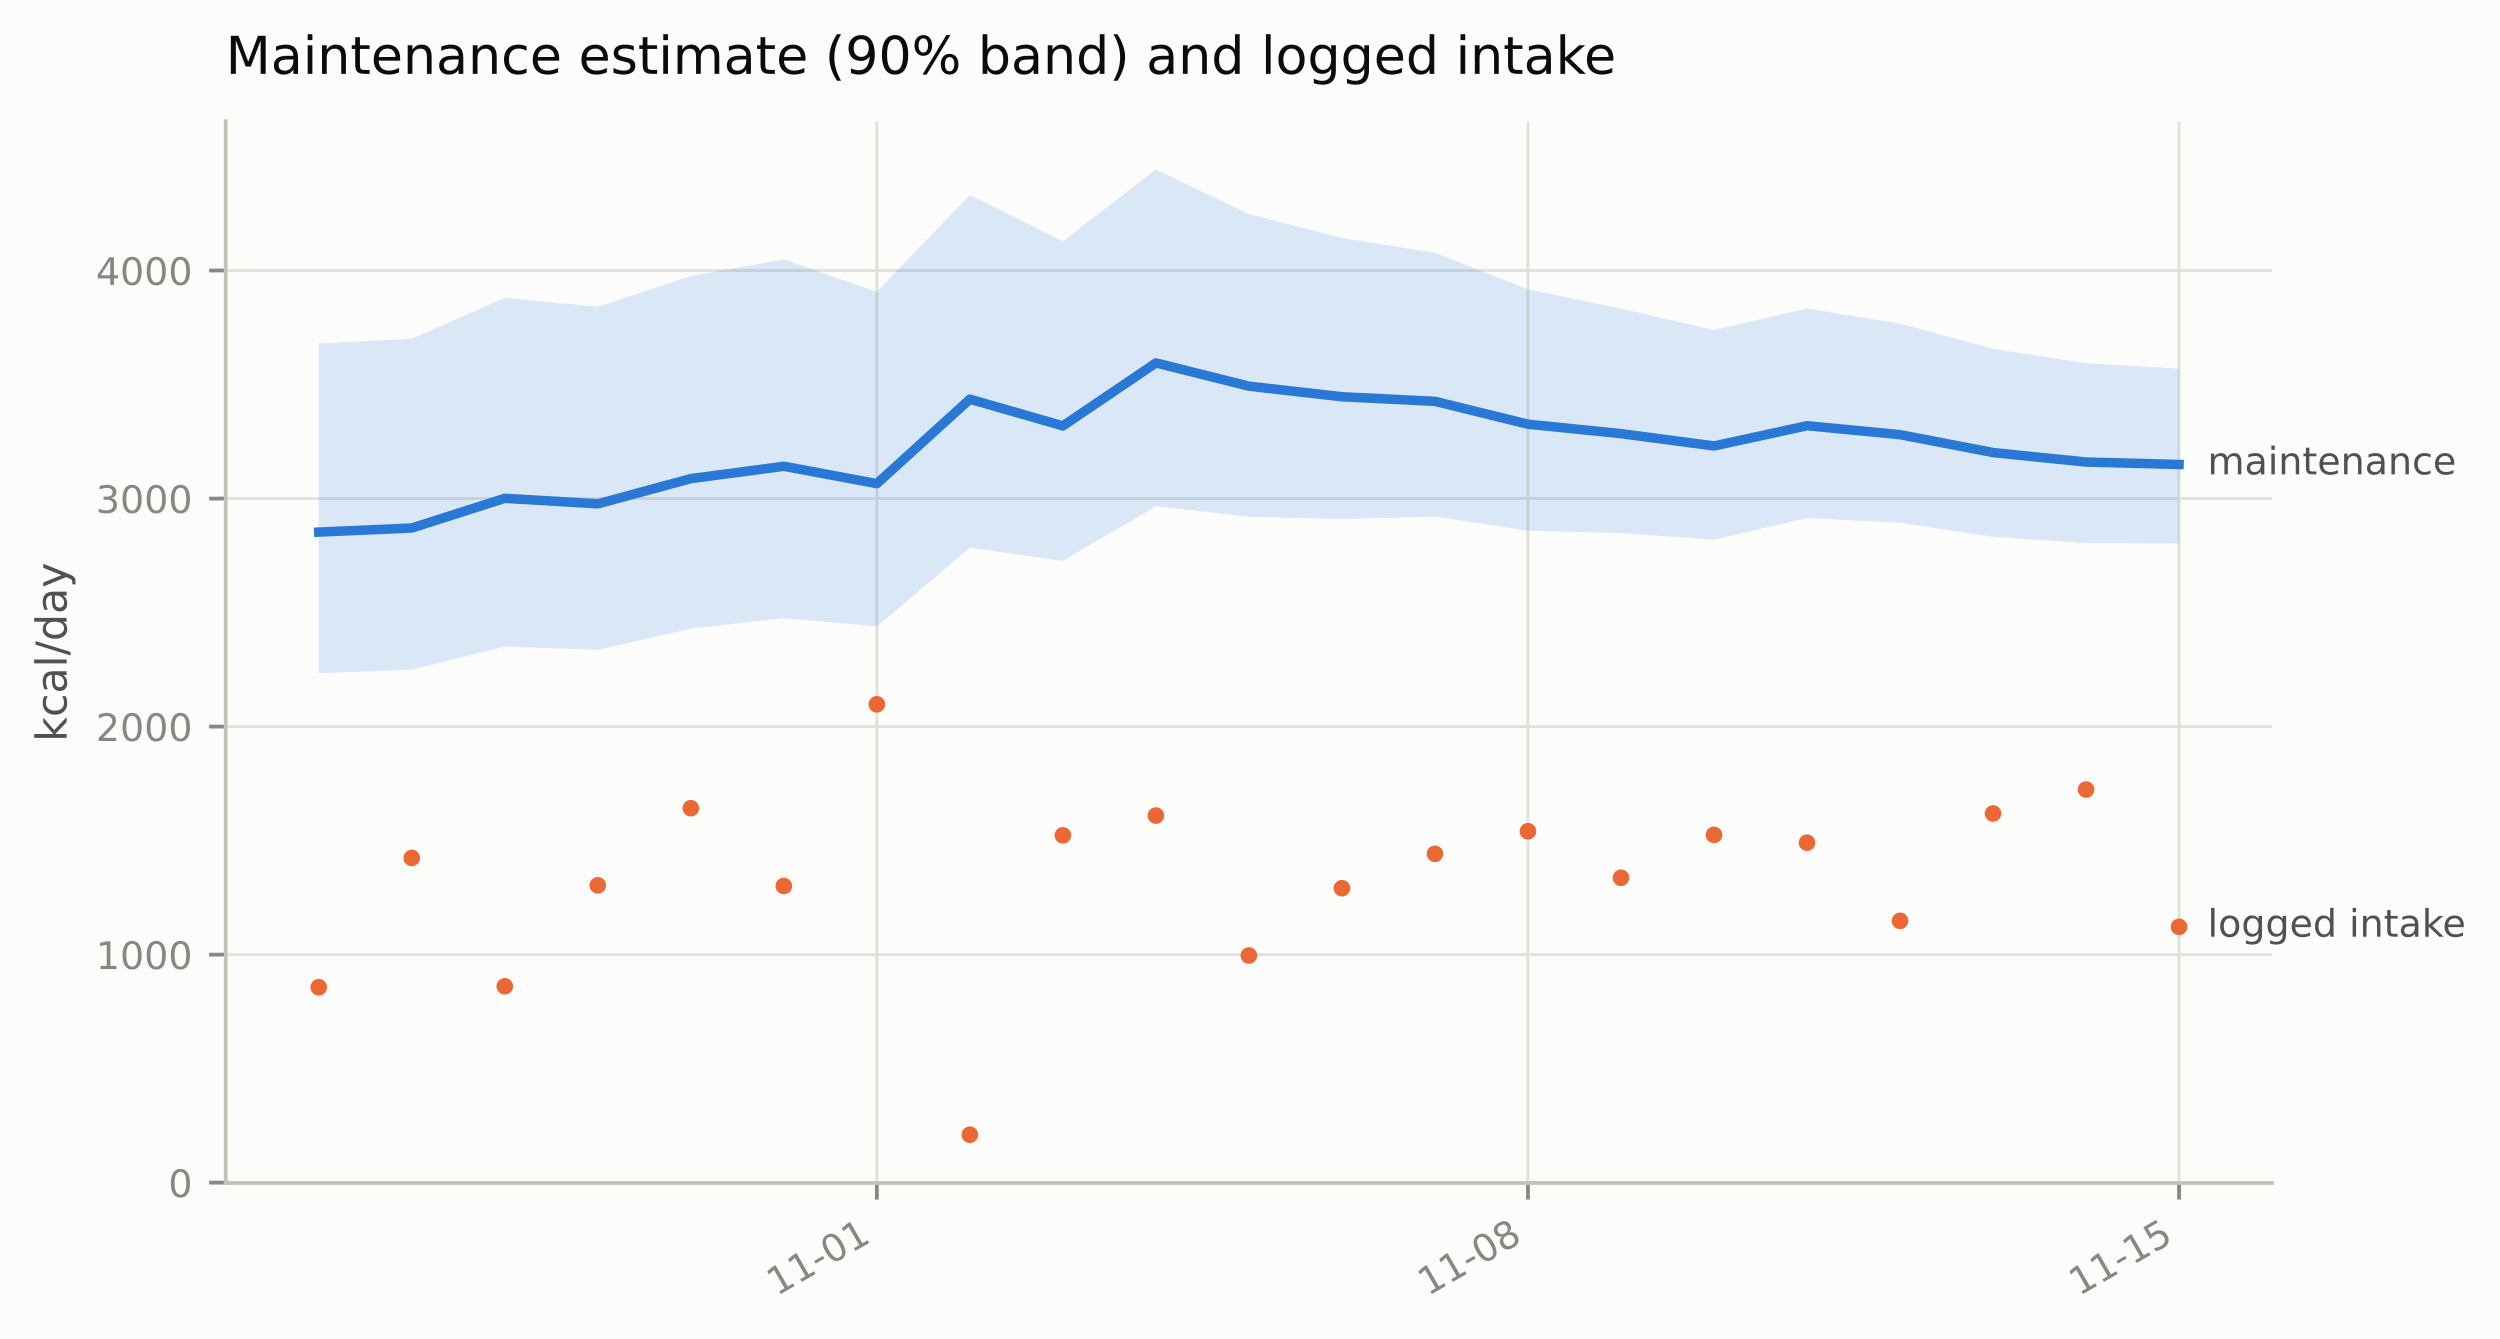
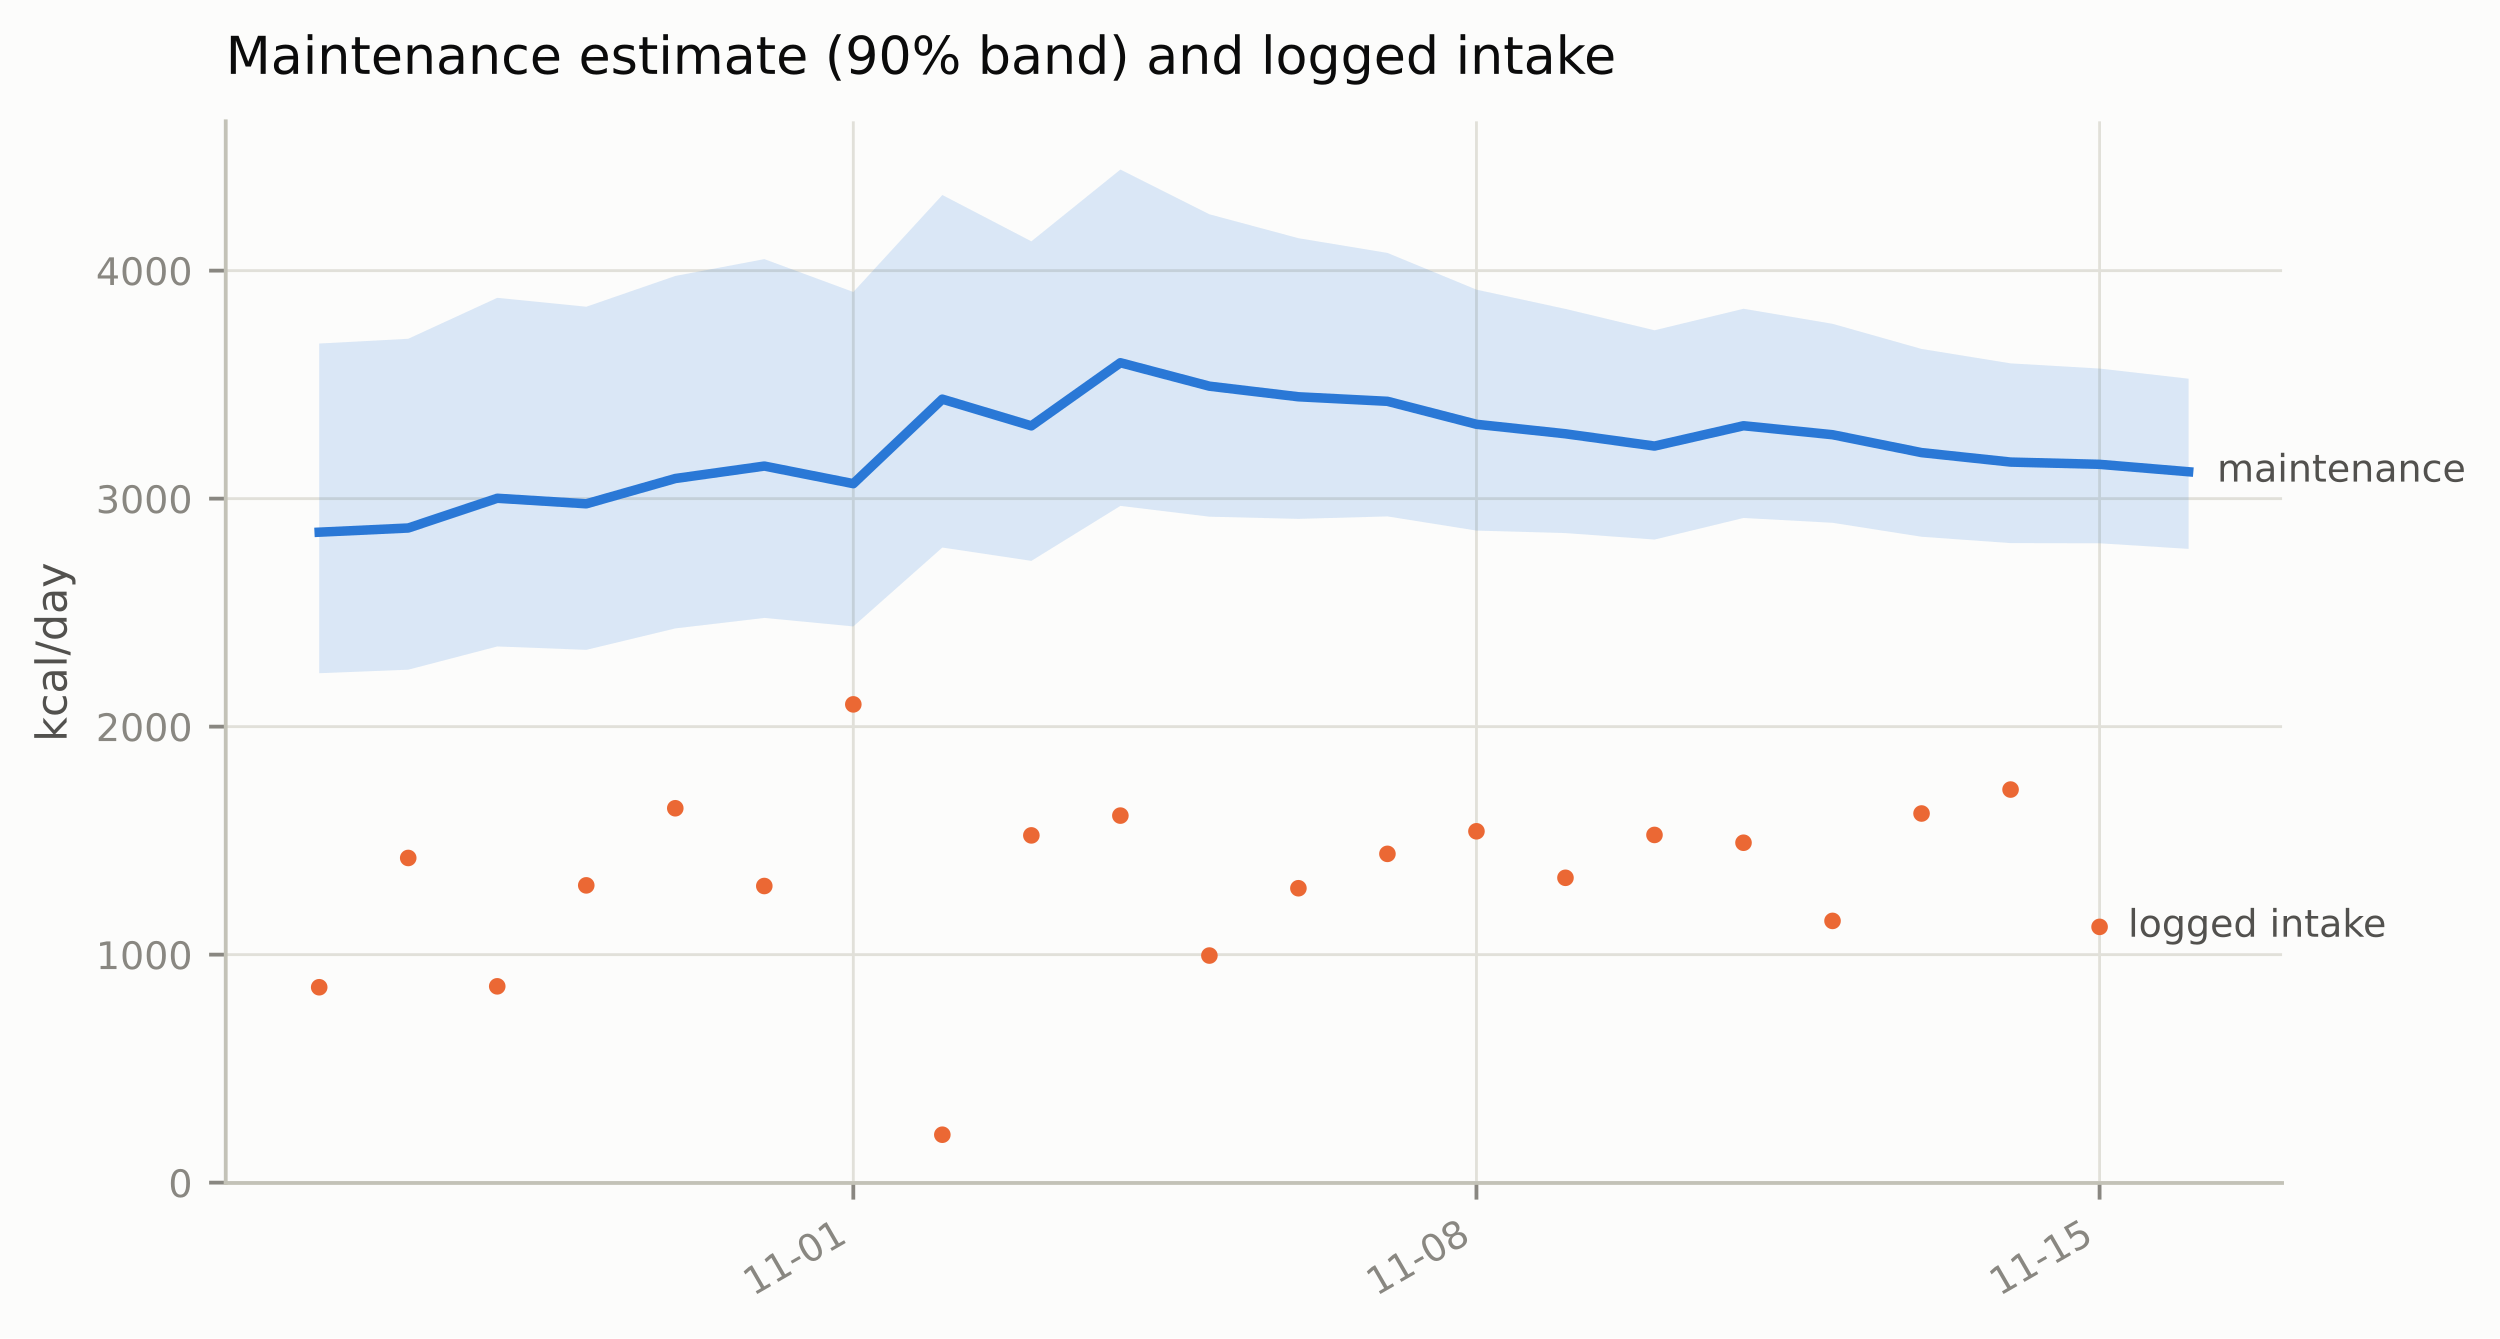
- <svg xmlns="http://www.w3.org/2000/svg" xmlns:xlink="http://www.w3.org/1999/xlink" width="526.741pt" height="282pt" viewBox="0 0 526.741 282" version="1.1">
+ <svg xmlns="http://www.w3.org/2000/svg" xmlns:xlink="http://www.w3.org/1999/xlink" width="526.737pt" height="282pt" viewBox="0 0 526.737 282" version="1.1">
  <defs>
    <style type="text/css">*{stroke-linejoin: round; stroke-linecap: butt}</style>
  </defs>
  <g id="figure_1">
    <g id="patch_1">
-       <path d="M 0 282  L 526.741 282  L 526.741 0  L 0 0  z " style="fill: #fcfcfb" />
+       <path d="M 0 282  L 526.737 282  L 526.737 0  L 0 0  z " style="fill: #fcfcfb" />
    </g>
    <g id="axes_1">
      <g id="patch_2">
-         <path d="M 47.561 249.248  L 478.72 249.248  L 478.72 25.558  L 47.561 25.558  z " style="fill: #fcfcfb" />
+         <path d="M 47.561 249.248  L 480.821 249.248  L 480.821 25.558  L 47.561 25.558  z " style="fill: #fcfcfb" />
      </g>
      <g id="matplotlib.axis_1">
        <g id="xtick_1">
          <g id="line2d_1">
-             <path d="M 184.748 249.248  L 184.748 25.558  " clip-path="url(#p23f548c0d4)" style="fill: none; stroke: #e1e0d9; stroke-width: 0.6; stroke-linecap: square" />
+             <path d="M 179.789 249.248  L 179.789 25.558  " clip-path="url(#p32739d5195)" style="fill: none; stroke: #e1e0d9; stroke-width: 0.6; stroke-linecap: square" />
          </g>
          <g id="line2d_2">
            <defs>
-               <path id="mb7d3089a9e" d="M 0 0  L 0 3.5  " style="stroke: #898781; stroke-width: 0.8" />
+               <path id="m37662b1b2d" d="M 0 0  L 0 3.5  " style="stroke: #898781; stroke-width: 0.8" />
            </defs>
            <g>
-               <use xlink:href="#mb7d3089a9e" x="184.748" y="249.248" style="fill: #898781; stroke: #898781; stroke-width: 0.8" />
+               <use xlink:href="#m37662b1b2d" x="179.789" y="249.248" style="fill: #898781; stroke: #898781; stroke-width: 0.8" />
            </g>
          </g>
          <g id="text_1">
-             <g style="fill: #898781" transform="translate(163.6548 273.1351) rotate(-30) scale(0.08 -0.08)">
+             <g style="fill: #898781" transform="translate(158.6967 273.1351) rotate(-30) scale(0.08 -0.08)">
              <defs>
                <path id="DejaVuSans-14" d="M 794 531  L 1825 531  L 1825 4091  L 703 3866  L 703 4441  L 1819 4666  L 2450 4666  L 2450 531  L 3481 531  L 3481 0  L 794 0  L 794 531  z " transform="scale(0.015625)" />
                <path id="DejaVuSans-10" d="M 313 2009  L 1997 2009  L 1997 1497  L 313 1497  L 313 2009  z " transform="scale(0.015625)" />
                <path id="DejaVuSans-13" d="M 2034 4250  Q 1547 4250 1301 3770  Q 1056 3291 1056 2328  Q 1056 1369 1301 889  Q 1547 409 2034 409  Q 2525 409 2770 889  Q 3016 1369 3016 2328  Q 3016 3291 2770 3770  Q 2525 4250 2034 4250  z M 2034 4750  Q 2819 4750 3233 4129  Q 3647 3509 3647 2328  Q 3647 1150 3233 529  Q 2819 -91 2034 -91  Q 1250 -91 836 529  Q 422 1150 422 2328  Q 422 3509 836 4129  Q 1250 4750 2034 4750  z " transform="scale(0.015625)" />
              </defs>
              <use xlink:href="#DejaVuSans-14" />
              <use xlink:href="#DejaVuSans-14" transform="translate(63.625 0)" />
              <use xlink:href="#DejaVuSans-10" transform="translate(127.25 0)" />
              <use xlink:href="#DejaVuSans-13" transform="translate(163.3281 0)" />
              <use xlink:href="#DejaVuSans-14" transform="translate(226.9531 0)" />
            </g>
          </g>
        </g>
        <g id="xtick_2">
          <g id="line2d_3">
-             <path d="M 321.935 249.248  L 321.935 25.558  " clip-path="url(#p23f548c0d4)" style="fill: none; stroke: #e1e0d9; stroke-width: 0.6; stroke-linecap: square" />
+             <path d="M 311.08 249.248  L 311.08 25.558  " clip-path="url(#p32739d5195)" style="fill: none; stroke: #e1e0d9; stroke-width: 0.6; stroke-linecap: square" />
          </g>
          <g id="line2d_4">
            <g>
-               <use xlink:href="#mb7d3089a9e" x="321.935" y="249.248" style="fill: #898781; stroke: #898781; stroke-width: 0.8" />
+               <use xlink:href="#m37662b1b2d" x="311.08" y="249.248" style="fill: #898781; stroke: #898781; stroke-width: 0.8" />
            </g>
          </g>
          <g id="text_2">
-             <g style="fill: #898781" transform="translate(300.8417 273.1351) rotate(-30) scale(0.08 -0.08)">
+             <g style="fill: #898781" transform="translate(289.9877 273.1351) rotate(-30) scale(0.08 -0.08)">
              <defs>
                <path id="DejaVuSans-1b" d="M 2034 2216  Q 1584 2216 1326 1975  Q 1069 1734 1069 1313  Q 1069 891 1326 650  Q 1584 409 2034 409  Q 2484 409 2743 651  Q 3003 894 3003 1313  Q 3003 1734 2745 1975  Q 2488 2216 2034 2216  z M 1403 2484  Q 997 2584 770 2862  Q 544 3141 544 3541  Q 544 4100 942 4425  Q 1341 4750 2034 4750  Q 2731 4750 3128 4425  Q 3525 4100 3525 3541  Q 3525 3141 3298 2862  Q 3072 2584 2669 2484  Q 3125 2378 3379 2068  Q 3634 1759 3634 1313  Q 3634 634 3220 271  Q 2806 -91 2034 -91  Q 1263 -91 848 271  Q 434 634 434 1313  Q 434 1759 690 2068  Q 947 2378 1403 2484  z M 1172 3481  Q 1172 3119 1398 2916  Q 1625 2713 2034 2713  Q 2441 2713 2670 2916  Q 2900 3119 2900 3481  Q 2900 3844 2670 4047  Q 2441 4250 2034 4250  Q 1625 4250 1398 4047  Q 1172 3844 1172 3481  z " transform="scale(0.015625)" />
              </defs>
              <use xlink:href="#DejaVuSans-14" />
              <use xlink:href="#DejaVuSans-14" transform="translate(63.625 0)" />
              <use xlink:href="#DejaVuSans-10" transform="translate(127.25 0)" />
              <use xlink:href="#DejaVuSans-13" transform="translate(163.3281 0)" />
              <use xlink:href="#DejaVuSans-1b" transform="translate(226.9531 0)" />
            </g>
          </g>
        </g>
        <g id="xtick_3">
          <g id="line2d_5">
-             <path d="M 459.121 249.248  L 459.121 25.558  " clip-path="url(#p23f548c0d4)" style="fill: none; stroke: #e1e0d9; stroke-width: 0.6; stroke-linecap: square" />
+             <path d="M 442.371 249.248  L 442.371 25.558  " clip-path="url(#p32739d5195)" style="fill: none; stroke: #e1e0d9; stroke-width: 0.6; stroke-linecap: square" />
          </g>
          <g id="line2d_6">
            <g>
-               <use xlink:href="#mb7d3089a9e" x="459.121" y="249.248" style="fill: #898781; stroke: #898781; stroke-width: 0.8" />
+               <use xlink:href="#m37662b1b2d" x="442.371" y="249.248" style="fill: #898781; stroke: #898781; stroke-width: 0.8" />
            </g>
          </g>
          <g id="text_3">
-             <g style="fill: #898781" transform="translate(438.0286 273.1351) rotate(-30) scale(0.08 -0.08)">
+             <g style="fill: #898781" transform="translate(421.2786 273.1351) rotate(-30) scale(0.08 -0.08)">
              <defs>
                <path id="DejaVuSans-18" d="M 691 4666  L 3169 4666  L 3169 4134  L 1269 4134  L 1269 2991  Q 1406 3038 1543 3061  Q 1681 3084 1819 3084  Q 2600 3084 3056 2656  Q 3513 2228 3513 1497  Q 3513 744 3044 326  Q 2575 -91 1722 -91  Q 1428 -91 1123 -41  Q 819 9 494 109  L 494 744  Q 775 591 1075 516  Q 1375 441 1709 441  Q 2250 441 2565 725  Q 2881 1009 2881 1497  Q 2881 1984 2565 2268  Q 2250 2553 1709 2553  Q 1456 2553 1204 2497  Q 953 2441 691 2322  L 691 4666  z " transform="scale(0.015625)" />
              </defs>
              <use xlink:href="#DejaVuSans-14" />
              <use xlink:href="#DejaVuSans-14" transform="translate(63.625 0)" />
              <use xlink:href="#DejaVuSans-10" transform="translate(127.25 0)" />
              <use xlink:href="#DejaVuSans-14" transform="translate(163.3281 0)" />
              <use xlink:href="#DejaVuSans-18" transform="translate(226.9531 0)" />
            </g>
          </g>
        </g>
      </g>
      <g id="matplotlib.axis_2">
        <g id="ytick_1">
          <g id="line2d_7">
-             <path d="M 47.561 249.18  L 478.72 249.18  " clip-path="url(#p23f548c0d4)" style="fill: none; stroke: #e1e0d9; stroke-width: 0.6; stroke-linecap: square" />
+             <path d="M 47.561 249.179  L 480.821 249.179  " clip-path="url(#p32739d5195)" style="fill: none; stroke: #e1e0d9; stroke-width: 0.6; stroke-linecap: square" />
          </g>
          <g id="line2d_8">
            <defs>
-               <path id="mda17d293c0" d="M 0 0  L -3.5 0  " style="stroke: #898781; stroke-width: 0.8" />
+               <path id="mce6a5a549c" d="M 0 0  L -3.5 0  " style="stroke: #898781; stroke-width: 0.8" />
            </defs>
            <g>
-               <use xlink:href="#mda17d293c0" x="47.561" y="249.18" style="fill: #898781; stroke: #898781; stroke-width: 0.8" />
+               <use xlink:href="#mce6a5a549c" x="47.561" y="249.179" style="fill: #898781; stroke: #898781; stroke-width: 0.8" />
            </g>
          </g>
          <g id="text_4">
-             <g style="fill: #898781" transform="translate(35.4707 252.2189) scale(0.08 -0.08)">
+             <g style="fill: #898781" transform="translate(35.4707 252.2177) scale(0.08 -0.08)">
              <use xlink:href="#DejaVuSans-13" />
            </g>
          </g>
        </g>
        <g id="ytick_2">
          <g id="line2d_9">
-             <path d="M 47.561 201.133  L 478.72 201.133  " clip-path="url(#p23f548c0d4)" style="fill: none; stroke: #e1e0d9; stroke-width: 0.6; stroke-linecap: square" />
+             <path d="M 47.561 201.138  L 480.821 201.138  " clip-path="url(#p32739d5195)" style="fill: none; stroke: #e1e0d9; stroke-width: 0.6; stroke-linecap: square" />
          </g>
          <g id="line2d_10">
            <g>
-               <use xlink:href="#mda17d293c0" x="47.561" y="201.133" style="fill: #898781; stroke: #898781; stroke-width: 0.8" />
+               <use xlink:href="#mce6a5a549c" x="47.561" y="201.138" style="fill: #898781; stroke: #898781; stroke-width: 0.8" />
            </g>
          </g>
          <g id="text_5">
-             <g style="fill: #898781" transform="translate(20.2007 204.1724) scale(0.08 -0.08)">
+             <g style="fill: #898781" transform="translate(20.2007 204.177) scale(0.08 -0.08)">
              <use xlink:href="#DejaVuSans-14" />
              <use xlink:href="#DejaVuSans-13" transform="translate(63.625 0)" />
              <use xlink:href="#DejaVuSans-13" transform="translate(127.25 0)" />
              <use xlink:href="#DejaVuSans-13" transform="translate(190.875 0)" />
            </g>
          </g>
        </g>
        <g id="ytick_3">
          <g id="line2d_11">
-             <path d="M 47.561 153.087  L 478.72 153.087  " clip-path="url(#p23f548c0d4)" style="fill: none; stroke: #e1e0d9; stroke-width: 0.6; stroke-linecap: square" />
+             <path d="M 47.561 153.097  L 480.821 153.097  " clip-path="url(#p32739d5195)" style="fill: none; stroke: #e1e0d9; stroke-width: 0.6; stroke-linecap: square" />
          </g>
          <g id="line2d_12">
            <g>
-               <use xlink:href="#mda17d293c0" x="47.561" y="153.087" style="fill: #898781; stroke: #898781; stroke-width: 0.8" />
+               <use xlink:href="#mce6a5a549c" x="47.561" y="153.097" style="fill: #898781; stroke: #898781; stroke-width: 0.8" />
            </g>
          </g>
          <g id="text_6">
-             <g style="fill: #898781" transform="translate(20.2007 156.1259) scale(0.08 -0.08)">
+             <g style="fill: #898781" transform="translate(20.2007 156.1363) scale(0.08 -0.08)">
              <defs>
                <path id="DejaVuSans-15" d="M 1228 531  L 3431 531  L 3431 0  L 469 0  L 469 531  Q 828 903 1448 1529  Q 2069 2156 2228 2338  Q 2531 2678 2651 2914  Q 2772 3150 2772 3378  Q 2772 3750 2511 3984  Q 2250 4219 1831 4219  Q 1534 4219 1204 4116  Q 875 4013 500 3803  L 500 4441  Q 881 4594 1212 4672  Q 1544 4750 1819 4750  Q 2544 4750 2975 4387  Q 3406 4025 3406 3419  Q 3406 3131 3298 2873  Q 3191 2616 2906 2266  Q 2828 2175 2409 1742  Q 1991 1309 1228 531  z " transform="scale(0.015625)" />
              </defs>
              <use xlink:href="#DejaVuSans-15" />
              <use xlink:href="#DejaVuSans-13" transform="translate(63.625 0)" />
              <use xlink:href="#DejaVuSans-13" transform="translate(127.25 0)" />
              <use xlink:href="#DejaVuSans-13" transform="translate(190.875 0)" />
            </g>
          </g>
        </g>
        <g id="ytick_4">
          <g id="line2d_13">
-             <path d="M 47.561 105.04  L 478.72 105.04  " clip-path="url(#p23f548c0d4)" style="fill: none; stroke: #e1e0d9; stroke-width: 0.6; stroke-linecap: square" />
+             <path d="M 47.561 105.057  L 480.821 105.057  " clip-path="url(#p32739d5195)" style="fill: none; stroke: #e1e0d9; stroke-width: 0.6; stroke-linecap: square" />
          </g>
          <g id="line2d_14">
            <g>
-               <use xlink:href="#mda17d293c0" x="47.561" y="105.04" style="fill: #898781; stroke: #898781; stroke-width: 0.8" />
+               <use xlink:href="#mce6a5a549c" x="47.561" y="105.057" style="fill: #898781; stroke: #898781; stroke-width: 0.8" />
            </g>
          </g>
          <g id="text_7">
-             <g style="fill: #898781" transform="translate(20.2007 108.0793) scale(0.08 -0.08)">
+             <g style="fill: #898781" transform="translate(20.2007 108.0956) scale(0.08 -0.08)">
              <defs>
                <path id="DejaVuSans-16" d="M 2597 2516  Q 3050 2419 3304 2112  Q 3559 1806 3559 1356  Q 3559 666 3084 287  Q 2609 -91 1734 -91  Q 1441 -91 1130 -33  Q 819 25 488 141  L 488 750  Q 750 597 1062 519  Q 1375 441 1716 441  Q 2309 441 2620 675  Q 2931 909 2931 1356  Q 2931 1769 2642 2001  Q 2353 2234 1838 2234  L 1294 2234  L 1294 2753  L 1863 2753  Q 2328 2753 2575 2939  Q 2822 3125 2822 3475  Q 2822 3834 2567 4026  Q 2313 4219 1838 4219  Q 1578 4219 1281 4162  Q 984 4106 628 3988  L 628 4550  Q 988 4650 1302 4700  Q 1616 4750 1894 4750  Q 2613 4750 3031 4423  Q 3450 4097 3450 3541  Q 3450 3153 3228 2886  Q 3006 2619 2597 2516  z " transform="scale(0.015625)" />
              </defs>
              <use xlink:href="#DejaVuSans-16" />
              <use xlink:href="#DejaVuSans-13" transform="translate(63.625 0)" />
              <use xlink:href="#DejaVuSans-13" transform="translate(127.25 0)" />
              <use xlink:href="#DejaVuSans-13" transform="translate(190.875 0)" />
            </g>
          </g>
        </g>
        <g id="ytick_5">
          <g id="line2d_15">
-             <path d="M 47.561 56.994  L 478.72 56.994  " clip-path="url(#p23f548c0d4)" style="fill: none; stroke: #e1e0d9; stroke-width: 0.6; stroke-linecap: square" />
+             <path d="M 47.561 57.016  L 480.821 57.016  " clip-path="url(#p32739d5195)" style="fill: none; stroke: #e1e0d9; stroke-width: 0.6; stroke-linecap: square" />
          </g>
          <g id="line2d_16">
            <g>
-               <use xlink:href="#mda17d293c0" x="47.561" y="56.994" style="fill: #898781; stroke: #898781; stroke-width: 0.8" />
+               <use xlink:href="#mce6a5a549c" x="47.561" y="57.016" style="fill: #898781; stroke: #898781; stroke-width: 0.8" />
            </g>
          </g>
          <g id="text_8">
-             <g style="fill: #898781" transform="translate(20.2007 60.03282) scale(0.08 -0.08)">
+             <g style="fill: #898781" transform="translate(20.2007 60.05495) scale(0.08 -0.08)">
              <defs>
                <path id="DejaVuSans-17" d="M 2419 4116  L 825 1625  L 2419 1625  L 2419 4116  z M 2253 4666  L 3047 4666  L 3047 1625  L 3713 1625  L 3713 1100  L 3047 1100  L 3047 0  L 2419 0  L 2419 1100  L 313 1100  L 313 1709  L 2253 4666  z " transform="scale(0.015625)" />
              </defs>
              <use xlink:href="#DejaVuSans-17" />
              <use xlink:href="#DejaVuSans-13" transform="translate(63.625 0)" />
              <use xlink:href="#DejaVuSans-13" transform="translate(127.25 0)" />
              <use xlink:href="#DejaVuSans-13" transform="translate(190.875 0)" />
            </g>
          </g>
        </g>
        <g id="text_9">
          <g style="fill: #52514e" transform="translate(14.03859 156.285) rotate(-90) scale(0.09 -0.09)">
            <defs>
              <path id="DejaVuSans-4e" d="M 581 4863  L 1159 4863  L 1159 1991  L 2875 3500  L 3609 3500  L 1753 1863  L 3688 0  L 2938 0  L 1159 1709  L 1159 0  L 581 0  L 581 4863  z " transform="scale(0.015625)" />
              <path id="DejaVuSans-46" d="M 3122 3366  L 3122 2828  Q 2878 2963 2633 3030  Q 2388 3097 2138 3097  Q 1578 3097 1268 2742  Q 959 2388 959 1747  Q 959 1106 1268 751  Q 1578 397 2138 397  Q 2388 397 2633 464  Q 2878 531 3122 666  L 3122 134  Q 2881 22 2623 -34  Q 2366 -91 2075 -91  Q 1284 -91 818 406  Q 353 903 353 1747  Q 353 2603 823 3093  Q 1294 3584 2113 3584  Q 2378 3584 2631 3529  Q 2884 3475 3122 3366  z " transform="scale(0.015625)" />
              <path id="DejaVuSans-44" d="M 2194 1759  Q 1497 1759 1228 1600  Q 959 1441 959 1056  Q 959 750 1161 570  Q 1363 391 1709 391  Q 2188 391 2477 730  Q 2766 1069 2766 1631  L 2766 1759  L 2194 1759  z M 3341 1997  L 3341 0  L 2766 0  L 2766 531  Q 2569 213 2275 61  Q 1981 -91 1556 -91  Q 1019 -91 701 211  Q 384 513 384 1019  Q 384 1609 779 1909  Q 1175 2209 1959 2209  L 2766 2209  L 2766 2266  Q 2766 2663 2505 2880  Q 2244 3097 1772 3097  Q 1472 3097 1187 3025  Q 903 2953 641 2809  L 641 3341  Q 956 3463 1253 3523  Q 1550 3584 1831 3584  Q 2591 3584 2966 3190  Q 3341 2797 3341 1997  z " transform="scale(0.015625)" />
              <path id="DejaVuSans-4f" d="M 603 4863  L 1178 4863  L 1178 0  L 603 0  L 603 4863  z " transform="scale(0.015625)" />
              <path id="DejaVuSans-12" d="M 1625 4666  L 2156 4666  L 531 -594  L 0 -594  L 1625 4666  z " transform="scale(0.015625)" />
              <path id="DejaVuSans-47" d="M 2906 2969  L 2906 4863  L 3481 4863  L 3481 0  L 2906 0  L 2906 525  Q 2725 213 2448 61  Q 2172 -91 1784 -91  Q 1150 -91 751 415  Q 353 922 353 1747  Q 353 2572 751 3078  Q 1150 3584 1784 3584  Q 2172 3584 2448 3432  Q 2725 3281 2906 2969  z M 947 1747  Q 947 1113 1208 752  Q 1469 391 1925 391  Q 2381 391 2643 752  Q 2906 1113 2906 1747  Q 2906 2381 2643 2742  Q 2381 3103 1925 3103  Q 1469 3103 1208 2742  Q 947 2381 947 1747  z " transform="scale(0.015625)" />
              <path id="DejaVuSans-5c" d="M 2059 -325  Q 1816 -950 1584 -1140  Q 1353 -1331 966 -1331  L 506 -1331  L 506 -850  L 844 -850  Q 1081 -850 1212 -737  Q 1344 -625 1503 -206  L 1606 56  L 191 3500  L 800 3500  L 1894 763  L 2988 3500  L 3597 3500  L 2059 -325  z " transform="scale(0.015625)" />
            </defs>
            <use xlink:href="#DejaVuSans-4e" />
            <use xlink:href="#DejaVuSans-46" transform="translate(57.90625 0)" />
            <use xlink:href="#DejaVuSans-44" transform="translate(112.8906 0)" />
            <use xlink:href="#DejaVuSans-4f" transform="translate(174.1719 0)" />
            <use xlink:href="#DejaVuSans-12" transform="translate(201.9531 0)" />
            <use xlink:href="#DejaVuSans-47" transform="translate(235.6406 0)" />
            <use xlink:href="#DejaVuSans-44" transform="translate(299.125 0)" />
            <use xlink:href="#DejaVuSans-5c" transform="translate(360.4062 0)" />
          </g>
        </g>
      </g>
      <g id="FillBetweenPolyCollection_1">
        <defs>
-           <path id="m3b38a6fa40" d="M 67.159 -209.65  L 67.159 -140.174  L 86.757 -140.904  L 106.355 -145.785  L 125.953 -145.073  L 145.551 -149.575  L 165.149 -151.766  L 184.748 -150.01  L 204.346 -166.617  L 223.944 -163.808  L 243.542 -175.36  L 263.14 -173.109  L 282.738 -172.656  L 302.336 -173.16  L 321.935 -170.195  L 341.533 -169.683  L 361.131 -168.316  L 380.729 -172.856  L 400.327 -171.846  L 419.925 -168.9  L 439.523 -167.554  L 459.121 -167.495  L 459.121 -204.317  L 459.121 -204.317  L 439.523 -205.453  L 419.925 -208.5  L 400.327 -213.808  L 380.729 -216.97  L 361.131 -212.465  L 341.533 -216.971  L 321.935 -221.023  L 302.336 -228.743  L 282.738 -231.844  L 263.14 -236.888  L 243.542 -246.274  L 223.944 -231.174  L 204.346 -240.927  L 184.748 -220.497  L 165.149 -227.348  L 145.551 -223.835  L 125.953 -217.363  L 106.355 -219.236  L 86.757 -210.631  L 67.159 -209.65  z " />
+           <path id="m969cb8c49c" d="M 67.254 -209.622  L 67.254 -140.159  L 86.01 -140.901  L 104.766 -145.794  L 123.522 -145.077  L 142.278 -149.596  L 161.034 -151.805  L 179.789 -150.012  L 198.545 -166.633  L 217.301 -163.826  L 236.057 -175.411  L 254.813 -173.133  L 273.569 -172.676  L 292.325 -173.194  L 311.08 -170.203  L 329.836 -169.68  L 348.592 -168.315  L 367.348 -172.866  L 386.104 -171.846  L 404.86 -168.905  L 423.616 -167.568  L 442.371 -167.529  L 461.127 -166.348  L 461.127 -202.209  L 461.127 -202.209  L 442.371 -204.347  L 423.616 -205.441  L 404.86 -208.479  L 386.104 -213.776  L 367.348 -216.949  L 348.592 -212.415  L 329.836 -216.909  L 311.08 -220.973  L 292.325 -228.709  L 273.569 -231.812  L 254.813 -236.85  L 236.057 -246.274  L 217.301 -231.156  L 198.545 -240.915  L 179.789 -220.481  L 161.034 -227.406  L 142.278 -223.86  L 123.522 -217.373  L 104.766 -219.25  L 86.01 -210.625  L 67.254 -209.622  z " />
        </defs>
-         <g clip-path="url(#p23f548c0d4)">
-           <use xlink:href="#m3b38a6fa40" x="0" y="282" style="fill: #2a78d6; fill-opacity: 0.16" />
+         <g clip-path="url(#p32739d5195)">
+           <use xlink:href="#m969cb8c49c" x="0" y="282" style="fill: #2a78d6; fill-opacity: 0.16" />
        </g>
      </g>
      <g id="line2d_17">
        <defs>
-           <path id="mc5da46b0ee" d="M 0 1.75  C 0.464 1.75 0.909 1.566 1.237 1.237  C 1.566 0.909 1.75 0.464 1.75 0  C 1.75 -0.464 1.566 -0.909 1.237 -1.237  C 0.909 -1.566 0.464 -1.75 0 -1.75  C -0.464 -1.75 -0.909 -1.566 -1.237 -1.237  C -1.566 -0.909 -1.75 -0.464 -1.75 0  C -1.75 0.464 -1.566 0.909 -1.237 1.237  C -0.909 1.566 -0.464 1.75 0 1.75  z " />
+           <path id="mcd2df9c77a" d="M 0 1.75  C 0.464 1.75 0.909 1.566 1.237 1.237  C 1.566 0.909 1.75 0.464 1.75 0  C 1.75 -0.464 1.566 -0.909 1.237 -1.237  C 0.909 -1.566 0.464 -1.75 0 -1.75  C -0.464 -1.75 -0.909 -1.566 -1.237 -1.237  C -1.566 -0.909 -1.75 -0.464 -1.75 0  C -1.75 0.464 -1.566 0.909 -1.237 1.237  C -0.909 1.566 -0.464 1.75 0 1.75  z " />
        </defs>
-         <g clip-path="url(#p23f548c0d4)">
-           <use xlink:href="#mc5da46b0ee" x="67.159" y="208.004" style="fill: #eb6834" />
-           <use xlink:href="#mc5da46b0ee" x="86.757" y="180.762" style="fill: #eb6834" />
-           <use xlink:href="#mc5da46b0ee" x="106.355" y="207.812" style="fill: #eb6834" />
-           <use xlink:href="#mc5da46b0ee" x="125.953" y="186.537" style="fill: #eb6834" />
-           <use xlink:href="#mc5da46b0ee" x="145.551" y="170.287" style="fill: #eb6834" />
-           <use xlink:href="#mc5da46b0ee" x="165.149" y="186.671" style="fill: #eb6834" />
-           <use xlink:href="#mc5da46b0ee" x="184.748" y="148.397" style="fill: #eb6834" />
-           <use xlink:href="#mc5da46b0ee" x="204.346" y="239.08" style="fill: #eb6834" />
-           <use xlink:href="#mc5da46b0ee" x="223.944" y="176.005" style="fill: #eb6834" />
-           <use xlink:href="#mc5da46b0ee" x="243.542" y="171.835" style="fill: #eb6834" />
-           <use xlink:href="#mc5da46b0ee" x="263.14" y="201.326" style="fill: #eb6834" />
-           <use xlink:href="#mc5da46b0ee" x="282.738" y="187.142" style="fill: #eb6834" />
-           <use xlink:href="#mc5da46b0ee" x="302.336" y="179.897" style="fill: #eb6834" />
-           <use xlink:href="#mc5da46b0ee" x="321.935" y="175.14" style="fill: #eb6834" />
-           <use xlink:href="#mc5da46b0ee" x="341.533" y="184.942" style="fill: #eb6834" />
-           <use xlink:href="#mc5da46b0ee" x="361.131" y="175.909" style="fill: #eb6834" />
-           <use xlink:href="#mc5da46b0ee" x="380.729" y="177.552" style="fill: #eb6834" />
-           <use xlink:href="#mc5da46b0ee" x="400.327" y="194.022" style="fill: #eb6834" />
-           <use xlink:href="#mc5da46b0ee" x="419.925" y="171.393" style="fill: #eb6834" />
-           <use xlink:href="#mc5da46b0ee" x="439.523" y="166.348" style="fill: #eb6834" />
-           <use xlink:href="#mc5da46b0ee" x="459.121" y="195.281" style="fill: #eb6834" />
+         <g clip-path="url(#p32739d5195)">
+           <use xlink:href="#mcd2df9c77a" x="67.254" y="208.008" style="fill: #eb6834" />
+           <use xlink:href="#mcd2df9c77a" x="86.01" y="180.769" style="fill: #eb6834" />
+           <use xlink:href="#mcd2df9c77a" x="104.766" y="207.816" style="fill: #eb6834" />
+           <use xlink:href="#mcd2df9c77a" x="123.522" y="186.543" style="fill: #eb6834" />
+           <use xlink:href="#mcd2df9c77a" x="142.278" y="170.296" style="fill: #eb6834" />
+           <use xlink:href="#mcd2df9c77a" x="161.034" y="186.678" style="fill: #eb6834" />
+           <use xlink:href="#mcd2df9c77a" x="179.789" y="148.408" style="fill: #eb6834" />
+           <use xlink:href="#mcd2df9c77a" x="198.545" y="239.08" style="fill: #eb6834" />
+           <use xlink:href="#mcd2df9c77a" x="217.301" y="176.013" style="fill: #eb6834" />
+           <use xlink:href="#mcd2df9c77a" x="236.057" y="171.843" style="fill: #eb6834" />
+           <use xlink:href="#mcd2df9c77a" x="254.813" y="201.33" style="fill: #eb6834" />
+           <use xlink:href="#mcd2df9c77a" x="273.569" y="187.148" style="fill: #eb6834" />
+           <use xlink:href="#mcd2df9c77a" x="292.325" y="179.904" style="fill: #eb6834" />
+           <use xlink:href="#mcd2df9c77a" x="311.08" y="175.148" style="fill: #eb6834" />
+           <use xlink:href="#mcd2df9c77a" x="329.836" y="184.948" style="fill: #eb6834" />
+           <use xlink:href="#mcd2df9c77a" x="348.592" y="175.917" style="fill: #eb6834" />
+           <use xlink:href="#mcd2df9c77a" x="367.348" y="177.56" style="fill: #eb6834" />
+           <use xlink:href="#mcd2df9c77a" x="386.104" y="194.028" style="fill: #eb6834" />
+           <use xlink:href="#mcd2df9c77a" x="404.86" y="171.401" style="fill: #eb6834" />
+           <use xlink:href="#mcd2df9c77a" x="423.616" y="166.356" style="fill: #eb6834" />
+           <use xlink:href="#mcd2df9c77a" x="442.371" y="195.287" style="fill: #eb6834" />
        </g>
      </g>
      <g id="patch_3">
        <path d="M 47.561 249.248  L 47.561 25.558  " style="fill: none; stroke: #c3c2b7; stroke-width: 0.8; stroke-linejoin: miter; stroke-linecap: square" />
      </g>
      <g id="patch_4">
-         <path d="M 47.561 249.248  L 478.72 249.248  " style="fill: none; stroke: #c3c2b7; stroke-width: 0.8; stroke-linejoin: miter; stroke-linecap: square" />
+         <path d="M 47.561 249.248  L 480.821 249.248  " style="fill: none; stroke: #c3c2b7; stroke-width: 0.8; stroke-linejoin: miter; stroke-linecap: square" />
      </g>
      <g id="line2d_18">
-         <path d="M 67.159 112.107  L 86.757 111.244  L 106.355 104.993  L 125.953 106.156  L 145.551 100.843  L 165.149 98.24  L 184.748 101.902  L 204.346 84.105  L 223.944 89.731  L 243.542 76.47  L 263.14 81.368  L 282.738 83.595  L 302.336 84.564  L 321.935 89.378  L 341.533 91.37  L 361.131 93.961  L 380.729 89.697  L 400.327 91.58  L 419.925 95.357  L 439.523 97.355  L 459.121 97.864  " clip-path="url(#p23f548c0d4)" style="fill: none; stroke: #2a78d6; stroke-width: 2; stroke-linecap: square" />
+         <path d="M 67.254 112.128  L 86.01 111.248  L 104.766 104.981  L 123.522 106.149  L 142.278 100.821  L 161.034 98.198  L 179.789 101.904  L 198.545 84.099  L 217.301 89.725  L 236.057 76.428  L 254.813 81.368  L 273.569 83.6  L 292.325 84.555  L 311.08 89.392  L 329.836 91.397  L 348.592 93.982  L 367.348 89.703  L 386.104 91.594  L 404.86 95.364  L 423.616 97.357  L 442.371 97.834  L 461.127 99.396  " clip-path="url(#p32739d5195)" style="fill: none; stroke: #2a78d6; stroke-width: 2; stroke-linecap: square" />
      </g>
      <g id="text_10">
-         <g style="fill: #52514e" transform="translate(465.1214 197.3597) scale(0.08 -0.08)">
+         <g style="fill: #52514e" transform="translate(448.3714 197.365) scale(0.08 -0.08)">
          <defs>
            <path id="DejaVuSans-52" d="M 1959 3097  Q 1497 3097 1228 2736  Q 959 2375 959 1747  Q 959 1119 1226 758  Q 1494 397 1959 397  Q 2419 397 2687 759  Q 2956 1122 2956 1747  Q 2956 2369 2687 2733  Q 2419 3097 1959 3097  z M 1959 3584  Q 2709 3584 3137 3096  Q 3566 2609 3566 1747  Q 3566 888 3137 398  Q 2709 -91 1959 -91  Q 1206 -91 779 398  Q 353 888 353 1747  Q 353 2609 779 3096  Q 1206 3584 1959 3584  z " transform="scale(0.015625)" />
            <path id="DejaVuSans-4a" d="M 2906 1791  Q 2906 2416 2648 2759  Q 2391 3103 1925 3103  Q 1463 3103 1205 2759  Q 947 2416 947 1791  Q 947 1169 1205 825  Q 1463 481 1925 481  Q 2391 481 2648 825  Q 2906 1169 2906 1791  z M 3481 434  Q 3481 -459 3084 -895  Q 2688 -1331 1869 -1331  Q 1566 -1331 1297 -1286  Q 1028 -1241 775 -1147  L 775 -588  Q 1028 -725 1275 -790  Q 1522 -856 1778 -856  Q 2344 -856 2625 -561  Q 2906 -266 2906 331  L 2906 616  Q 2728 306 2450 153  Q 2172 0 1784 0  Q 1141 0 747 490  Q 353 981 353 1791  Q 353 2603 747 3093  Q 1141 3584 1784 3584  Q 2172 3584 2450 3431  Q 2728 3278 2906 2969  L 2906 3500  L 3481 3500  L 3481 434  z " transform="scale(0.015625)" />
            <path id="DejaVuSans-48" d="M 3597 1894  L 3597 1613  L 953 1613  Q 991 1019 1311 708  Q 1631 397 2203 397  Q 2534 397 2845 478  Q 3156 559 3463 722  L 3463 178  Q 3153 47 2828 -22  Q 2503 -91 2169 -91  Q 1331 -91 842 396  Q 353 884 353 1716  Q 353 2575 817 3079  Q 1281 3584 2069 3584  Q 2775 3584 3186 3129  Q 3597 2675 3597 1894  z M 3022 2063  Q 3016 2534 2758 2815  Q 2500 3097 2075 3097  Q 1594 3097 1305 2825  Q 1016 2553 972 2059  L 3022 2063  z " transform="scale(0.015625)" />
            <path id="DejaVuSans-3" transform="scale(0.015625)" />
            <path id="DejaVuSans-4c" d="M 603 3500  L 1178 3500  L 1178 0  L 603 0  L 603 3500  z M 603 4863  L 1178 4863  L 1178 4134  L 603 4134  L 603 4863  z " transform="scale(0.015625)" />
            <path id="DejaVuSans-51" d="M 3513 2113  L 3513 0  L 2938 0  L 2938 2094  Q 2938 2591 2744 2837  Q 2550 3084 2163 3084  Q 1697 3084 1428 2787  Q 1159 2491 1159 1978  L 1159 0  L 581 0  L 581 3500  L 1159 3500  L 1159 2956  Q 1366 3272 1645 3428  Q 1925 3584 2291 3584  Q 2894 3584 3203 3211  Q 3513 2838 3513 2113  z " transform="scale(0.015625)" />
            <path id="DejaVuSans-57" d="M 1172 4494  L 1172 3500  L 2356 3500  L 2356 3053  L 1172 3053  L 1172 1153  Q 1172 725 1289 603  Q 1406 481 1766 481  L 2356 481  L 2356 0  L 1766 0  Q 1100 0 847 248  Q 594 497 594 1153  L 594 3053  L 172 3053  L 172 3500  L 594 3500  L 594 4494  L 1172 4494  z " transform="scale(0.015625)" />
          </defs>
          <use xlink:href="#DejaVuSans-4f" />
          <use xlink:href="#DejaVuSans-52" transform="translate(27.78125 0)" />
          <use xlink:href="#DejaVuSans-4a" transform="translate(88.96875 0)" />
          <use xlink:href="#DejaVuSans-4a" transform="translate(152.4531 0)" />
          <use xlink:href="#DejaVuSans-48" transform="translate(215.9375 0)" />
          <use xlink:href="#DejaVuSans-47" transform="translate(277.4688 0)" />
          <use xlink:href="#DejaVuSans-3" transform="translate(340.9531 0)" />
          <use xlink:href="#DejaVuSans-4c" transform="translate(372.7344 0)" />
          <use xlink:href="#DejaVuSans-51" transform="translate(400.5156 0)" />
          <use xlink:href="#DejaVuSans-57" transform="translate(463.8906 0)" />
          <use xlink:href="#DejaVuSans-44" transform="translate(503.0938 0)" />
          <use xlink:href="#DejaVuSans-4e" transform="translate(564.375 0)" />
          <use xlink:href="#DejaVuSans-48" transform="translate(618.7188 0)" />
        </g>
      </g>
      <g id="text_11">
-         <g style="fill: #52514e" transform="translate(465.1214 99.9429) scale(0.08 -0.08)">
+         <g style="fill: #52514e" transform="translate(467.1273 101.4747) scale(0.08 -0.08)">
          <defs>
            <path id="DejaVuSans-50" d="M 3328 2828  Q 3544 3216 3844 3400  Q 4144 3584 4550 3584  Q 5097 3584 5394 3201  Q 5691 2819 5691 2113  L 5691 0  L 5113 0  L 5113 2094  Q 5113 2597 4934 2840  Q 4756 3084 4391 3084  Q 3944 3084 3684 2787  Q 3425 2491 3425 1978  L 3425 0  L 2847 0  L 2847 2094  Q 2847 2600 2669 2842  Q 2491 3084 2119 3084  Q 1678 3084 1418 2786  Q 1159 2488 1159 1978  L 1159 0  L 581 0  L 581 3500  L 1159 3500  L 1159 2956  Q 1356 3278 1631 3431  Q 1906 3584 2284 3584  Q 2666 3584 2933 3390  Q 3200 3197 3328 2828  z " transform="scale(0.015625)" />
          </defs>
          <use xlink:href="#DejaVuSans-50" />
          <use xlink:href="#DejaVuSans-44" transform="translate(97.40625 0)" />
          <use xlink:href="#DejaVuSans-4c" transform="translate(158.6875 0)" />
          <use xlink:href="#DejaVuSans-51" transform="translate(186.4688 0)" />
          <use xlink:href="#DejaVuSans-57" transform="translate(249.8438 0)" />
          <use xlink:href="#DejaVuSans-48" transform="translate(289.0469 0)" />
          <use xlink:href="#DejaVuSans-51" transform="translate(350.5781 0)" />
          <use xlink:href="#DejaVuSans-44" transform="translate(413.9531 0)" />
          <use xlink:href="#DejaVuSans-51" transform="translate(475.2344 0)" />
          <use xlink:href="#DejaVuSans-46" transform="translate(538.6094 0)" />
          <use xlink:href="#DejaVuSans-48" transform="translate(593.5938 0)" />
        </g>
      </g>
      <g id="text_12">
        <g style="fill: #0b0b0b" transform="translate(47.5607 15.55828) scale(0.11 -0.11)">
          <defs>
            <path id="DejaVuSans-30" d="M 628 4666  L 1569 4666  L 2759 1491  L 3956 4666  L 4897 4666  L 4897 0  L 4281 0  L 4281 4097  L 3078 897  L 2444 897  L 1241 4097  L 1241 0  L 628 0  L 628 4666  z " transform="scale(0.015625)" />
            <path id="DejaVuSans-56" d="M 2834 3397  L 2834 2853  Q 2591 2978 2328 3040  Q 2066 3103 1784 3103  Q 1356 3103 1142 2972  Q 928 2841 928 2578  Q 928 2378 1081 2264  Q 1234 2150 1697 2047  L 1894 2003  Q 2506 1872 2764 1633  Q 3022 1394 3022 966  Q 3022 478 2636 193  Q 2250 -91 1575 -91  Q 1294 -91 989 -36  Q 684 19 347 128  L 347 722  Q 666 556 975 473  Q 1284 391 1588 391  Q 1994 391 2212 530  Q 2431 669 2431 922  Q 2431 1156 2273 1281  Q 2116 1406 1581 1522  L 1381 1569  Q 847 1681 609 1914  Q 372 2147 372 2553  Q 372 3047 722 3315  Q 1072 3584 1716 3584  Q 2034 3584 2315 3537  Q 2597 3491 2834 3397  z " transform="scale(0.015625)" />
            <path id="DejaVuSans-b" d="M 1984 4856  Q 1566 4138 1362 3434  Q 1159 2731 1159 2009  Q 1159 1288 1364 580  Q 1569 -128 1984 -844  L 1484 -844  Q 1016 -109 783 600  Q 550 1309 550 2009  Q 550 2706 781 3412  Q 1013 4119 1484 4856  L 1984 4856  z " transform="scale(0.015625)" />
            <path id="DejaVuSans-1c" d="M 703 97  L 703 672  Q 941 559 1184 500  Q 1428 441 1663 441  Q 2288 441 2617 861  Q 2947 1281 2994 2138  Q 2813 1869 2534 1725  Q 2256 1581 1919 1581  Q 1219 1581 811 2004  Q 403 2428 403 3163  Q 403 3881 828 4315  Q 1253 4750 1959 4750  Q 2769 4750 3195 4129  Q 3622 3509 3622 2328  Q 3622 1225 3098 567  Q 2575 -91 1691 -91  Q 1453 -91 1209 -44  Q 966 3 703 97  z M 1959 2075  Q 2384 2075 2632 2365  Q 2881 2656 2881 3163  Q 2881 3666 2632 3958  Q 2384 4250 1959 4250  Q 1534 4250 1286 3958  Q 1038 3666 1038 3163  Q 1038 2656 1286 2365  Q 1534 2075 1959 2075  z " transform="scale(0.015625)" />
            <path id="DejaVuSans-8" d="M 4653 2053  Q 4381 2053 4226 1822  Q 4072 1591 4072 1178  Q 4072 772 4226 539  Q 4381 306 4653 306  Q 4919 306 5073 539  Q 5228 772 5228 1178  Q 5228 1588 5073 1820  Q 4919 2053 4653 2053  z M 4653 2450  Q 5147 2450 5437 2106  Q 5728 1763 5728 1178  Q 5728 594 5436 251  Q 5144 -91 4653 -91  Q 4153 -91 3862 251  Q 3572 594 3572 1178  Q 3572 1766 3864 2108  Q 4156 2450 4653 2450  z M 1428 4353  Q 1159 4353 1004 4120  Q 850 3888 850 3481  Q 850 3069 1003 2837  Q 1156 2606 1428 2606  Q 1700 2606 1854 2837  Q 2009 3069 2009 3481  Q 2009 3884 1853 4118  Q 1697 4353 1428 4353  z M 4250 4750  L 4750 4750  L 1831 -91  L 1331 -91  L 4250 4750  z M 1428 4750  Q 1922 4750 2215 4408  Q 2509 4066 2509 3481  Q 2509 2891 2217 2550  Q 1925 2209 1428 2209  Q 931 2209 642 2551  Q 353 2894 353 3481  Q 353 4063 643 4406  Q 934 4750 1428 4750  z " transform="scale(0.015625)" />
            <path id="DejaVuSans-45" d="M 3116 1747  Q 3116 2381 2855 2742  Q 2594 3103 2138 3103  Q 1681 3103 1420 2742  Q 1159 2381 1159 1747  Q 1159 1113 1420 752  Q 1681 391 2138 391  Q 2594 391 2855 752  Q 3116 1113 3116 1747  z M 1159 2969  Q 1341 3281 1617 3432  Q 1894 3584 2278 3584  Q 2916 3584 3314 3078  Q 3713 2572 3713 1747  Q 3713 922 3314 415  Q 2916 -91 2278 -91  Q 1894 -91 1617 61  Q 1341 213 1159 525  L 1159 0  L 581 0  L 581 4863  L 1159 4863  L 1159 2969  z " transform="scale(0.015625)" />
            <path id="DejaVuSans-c" d="M 513 4856  L 1013 4856  Q 1481 4119 1714 3412  Q 1947 2706 1947 2009  Q 1947 1309 1714 600  Q 1481 -109 1013 -844  L 513 -844  Q 928 -128 1133 580  Q 1338 1288 1338 2009  Q 1338 2731 1133 3434  Q 928 4138 513 4856  z " transform="scale(0.015625)" />
          </defs>
          <use xlink:href="#DejaVuSans-30" />
          <use xlink:href="#DejaVuSans-44" transform="translate(86.28125 0)" />
          <use xlink:href="#DejaVuSans-4c" transform="translate(147.5625 0)" />
          <use xlink:href="#DejaVuSans-51" transform="translate(175.3438 0)" />
          <use xlink:href="#DejaVuSans-57" transform="translate(238.7188 0)" />
          <use xlink:href="#DejaVuSans-48" transform="translate(277.9219 0)" />
          <use xlink:href="#DejaVuSans-51" transform="translate(339.4531 0)" />
          <use xlink:href="#DejaVuSans-44" transform="translate(402.8281 0)" />
          <use xlink:href="#DejaVuSans-51" transform="translate(464.1094 0)" />
          <use xlink:href="#DejaVuSans-46" transform="translate(527.4844 0)" />
          <use xlink:href="#DejaVuSans-48" transform="translate(582.4688 0)" />
          <use xlink:href="#DejaVuSans-3" transform="translate(644 0)" />
          <use xlink:href="#DejaVuSans-48" transform="translate(675.7812 0)" />
          <use xlink:href="#DejaVuSans-56" transform="translate(737.3125 0)" />
          <use xlink:href="#DejaVuSans-57" transform="translate(789.4062 0)" />
          <use xlink:href="#DejaVuSans-4c" transform="translate(828.6094 0)" />
          <use xlink:href="#DejaVuSans-50" transform="translate(856.3906 0)" />
          <use xlink:href="#DejaVuSans-44" transform="translate(953.7969 0)" />
          <use xlink:href="#DejaVuSans-57" transform="translate(1015.078 0)" />
          <use xlink:href="#DejaVuSans-48" transform="translate(1054.281 0)" />
          <use xlink:href="#DejaVuSans-3" transform="translate(1115.812 0)" />
          <use xlink:href="#DejaVuSans-b" transform="translate(1147.594 0)" />
          <use xlink:href="#DejaVuSans-1c" transform="translate(1186.609 0)" />
          <use xlink:href="#DejaVuSans-13" transform="translate(1250.234 0)" />
          <use xlink:href="#DejaVuSans-8" transform="translate(1313.859 0)" />
          <use xlink:href="#DejaVuSans-3" transform="translate(1408.875 0)" />
          <use xlink:href="#DejaVuSans-45" transform="translate(1440.656 0)" />
          <use xlink:href="#DejaVuSans-44" transform="translate(1504.141 0)" />
          <use xlink:href="#DejaVuSans-51" transform="translate(1565.422 0)" />
          <use xlink:href="#DejaVuSans-47" transform="translate(1628.797 0)" />
          <use xlink:href="#DejaVuSans-c" transform="translate(1692.281 0)" />
          <use xlink:href="#DejaVuSans-3" transform="translate(1731.297 0)" />
          <use xlink:href="#DejaVuSans-44" transform="translate(1763.078 0)" />
          <use xlink:href="#DejaVuSans-51" transform="translate(1824.359 0)" />
          <use xlink:href="#DejaVuSans-47" transform="translate(1887.734 0)" />
          <use xlink:href="#DejaVuSans-3" transform="translate(1951.219 0)" />
          <use xlink:href="#DejaVuSans-4f" transform="translate(1983 0)" />
          <use xlink:href="#DejaVuSans-52" transform="translate(2010.781 0)" />
          <use xlink:href="#DejaVuSans-4a" transform="translate(2071.969 0)" />
          <use xlink:href="#DejaVuSans-4a" transform="translate(2135.453 0)" />
          <use xlink:href="#DejaVuSans-48" transform="translate(2198.938 0)" />
          <use xlink:href="#DejaVuSans-47" transform="translate(2260.469 0)" />
          <use xlink:href="#DejaVuSans-3" transform="translate(2323.953 0)" />
          <use xlink:href="#DejaVuSans-4c" transform="translate(2355.734 0)" />
          <use xlink:href="#DejaVuSans-51" transform="translate(2383.516 0)" />
          <use xlink:href="#DejaVuSans-57" transform="translate(2446.891 0)" />
          <use xlink:href="#DejaVuSans-44" transform="translate(2486.094 0)" />
          <use xlink:href="#DejaVuSans-4e" transform="translate(2547.375 0)" />
          <use xlink:href="#DejaVuSans-48" transform="translate(2601.719 0)" />
        </g>
      </g>
    </g>
  </g>
  <defs>
-     <clipPath id="p23f548c0d4">
-       <rect x="47.561" y="25.558" width="431.159" height="223.69" />
+     <clipPath id="p32739d5195">
+       <rect x="47.561" y="25.558" width="433.26" height="223.69" />
    </clipPath>
  </defs>
</svg>
